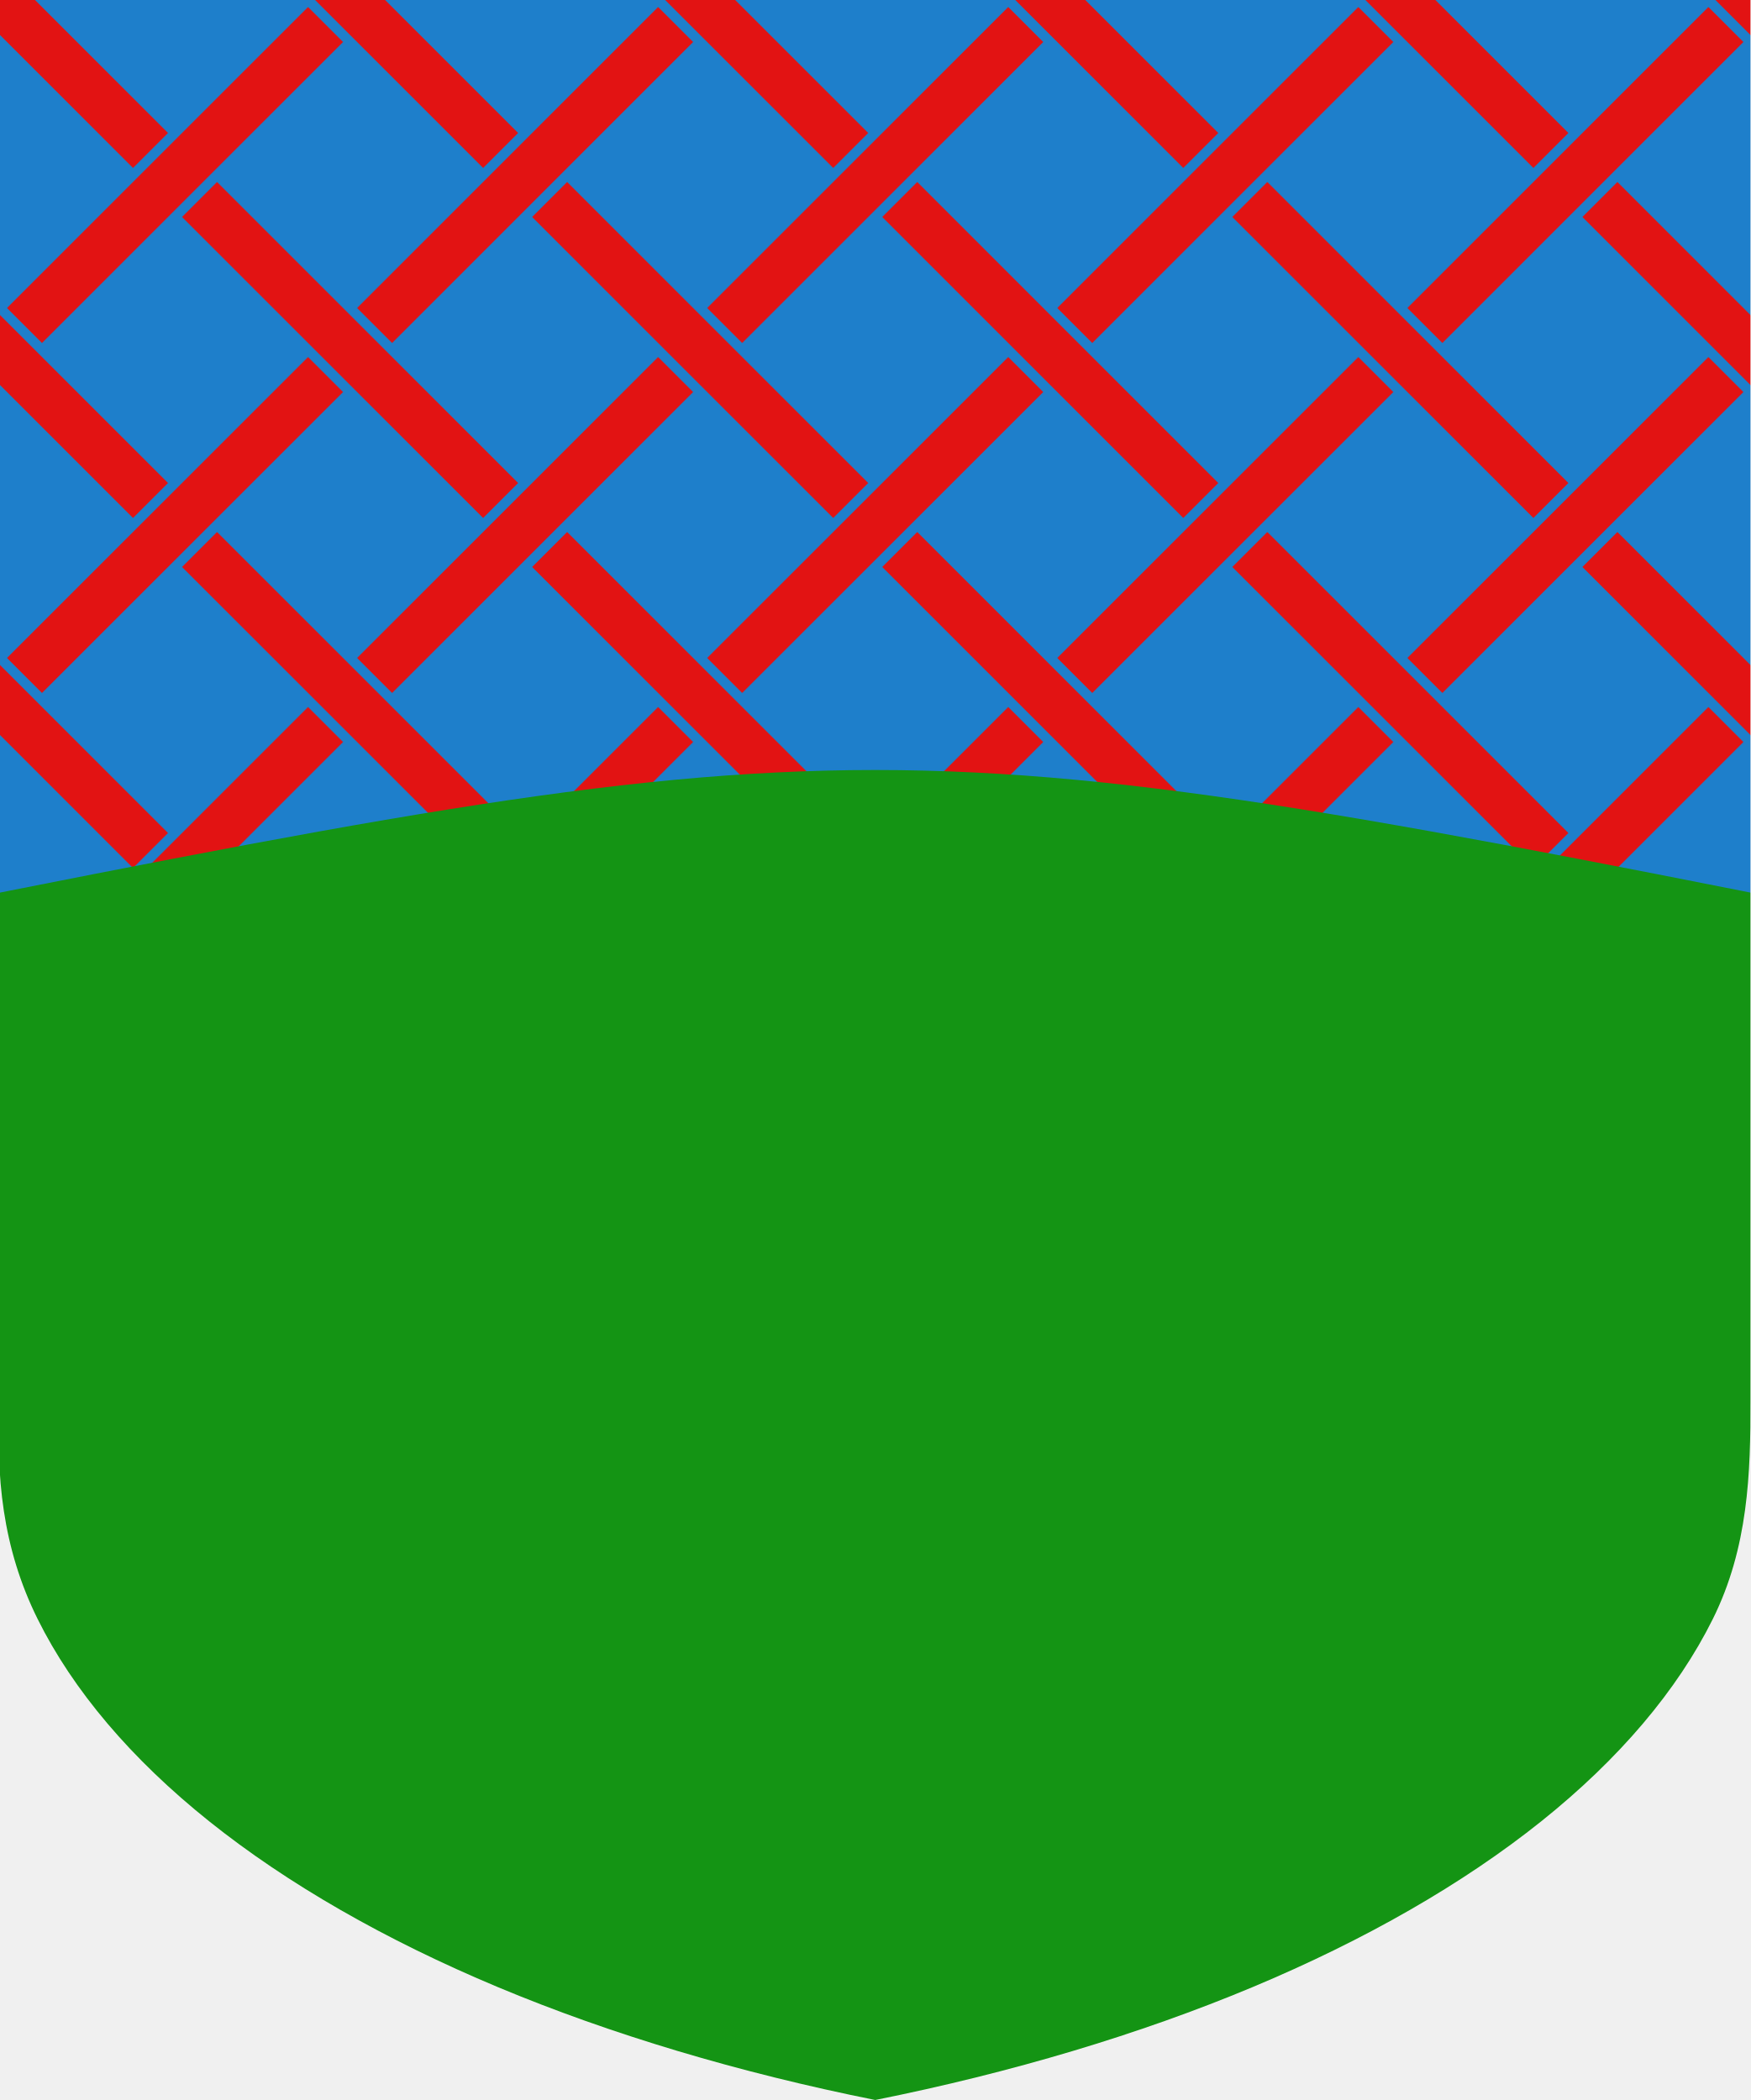
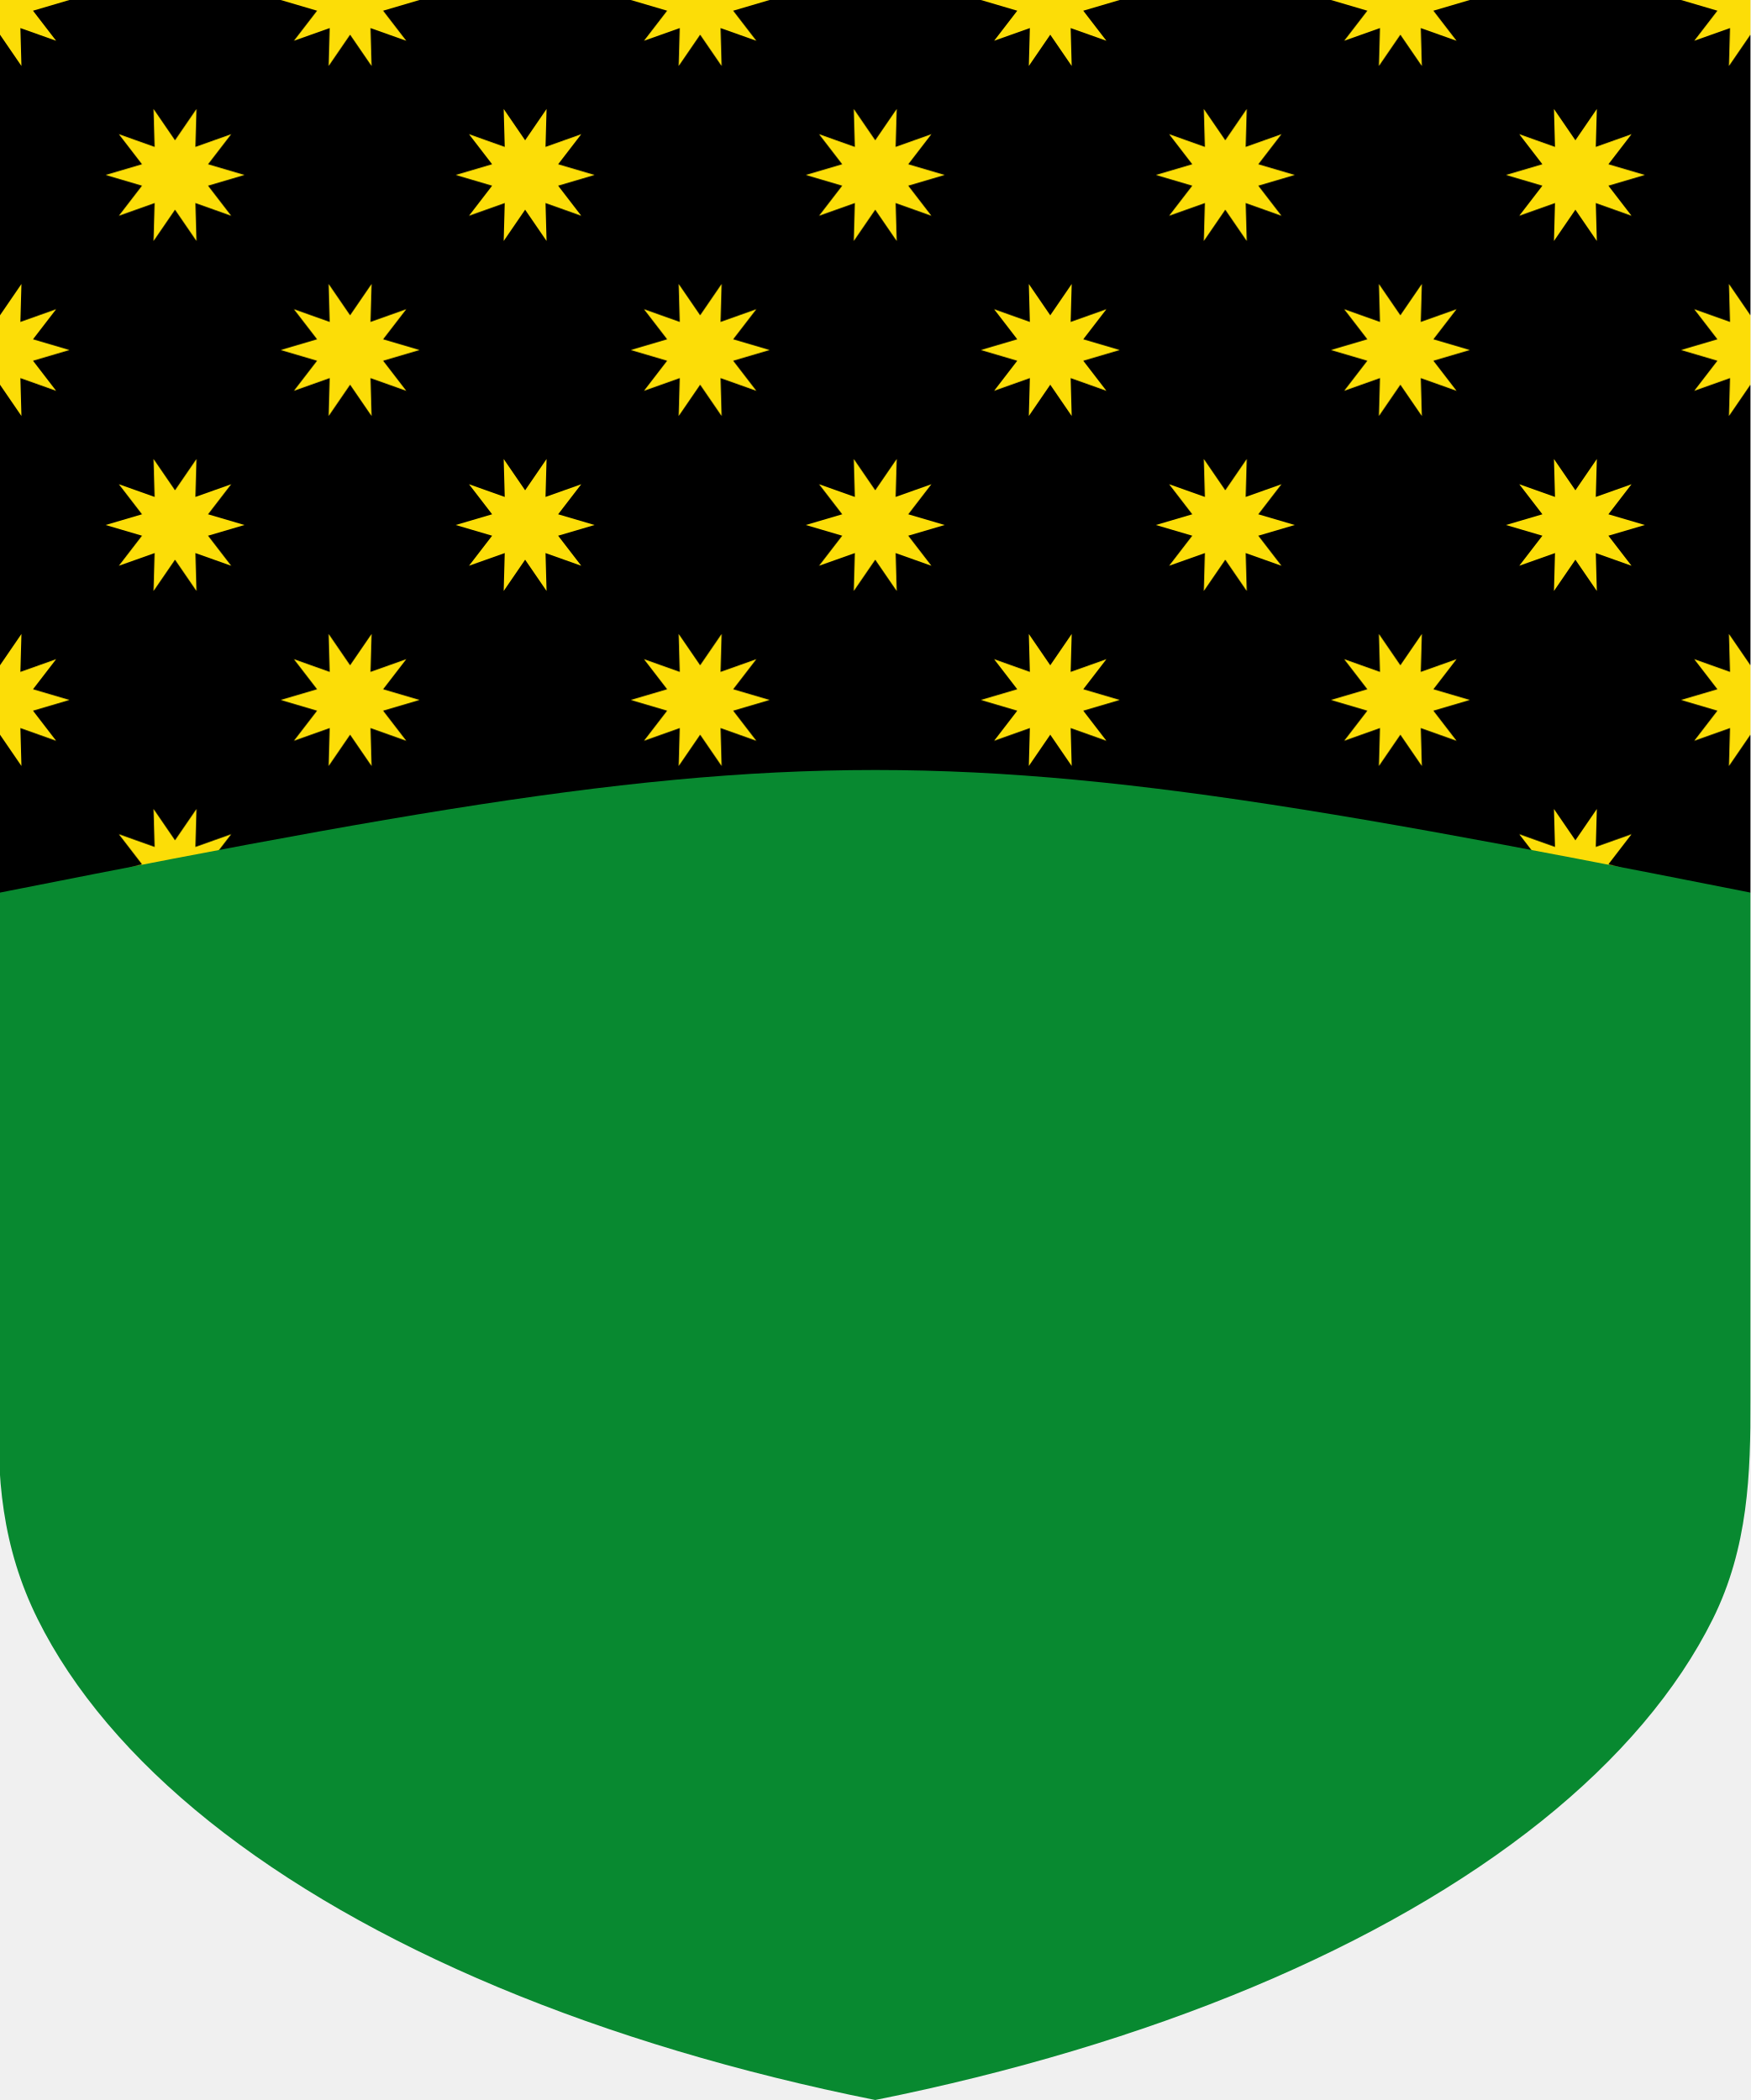
- <svg xmlns="http://www.w3.org/2000/svg" version="1.1" baseProfile="full" preserveAspectRatio="xMidYMid meet" height="600" width="500" viewBox="0,0,1000,1200 ">
+ <svg xmlns="http://www.w3.org/2000/svg" version="1.1" baseProfile="full" preserveAspectRatio="xMidYMid meet" height="1200" width="1000" viewBox="0,0,1000,1200 ">
  <defs />
  <g>
-     <g mask="url(#mask7-1)">
+     <g mask="url(#mask8-1)">
      <g>
        <g>
          <g stroke-width="4" stroke="none">
            <defs>
-               <pattern patternContentUnits="userSpaceOnUse" patternUnits="userSpaceOnUse" x="0" y="0" width="200" height="200" id="pattern6-1">
+               <pattern patternContentUnits="userSpaceOnUse" patternUnits="userSpaceOnUse" x="0" y="0" width="200" height="200" id="pattern7-1">
                <g class="treatment">
-                   <g fill="#1E7FCB">
+                   <g fill="#000000">
                    <rect x="0" y="0" width="200" height="200" />
                  </g>
                  <g stroke-width="2" stroke="none">
-                     <g fill="#E21313">
-                       <g class="treatment">
-                         <polygon points="0,20 76,96 96,76 20,0 0,0" />
-                         <polygon points="180,200 104,124 124,104 200,180 200,200" />
-                         <polygon points="4,176 176,4 196,24 24,196" />
-                         <polygon points="0,180 0,200 20,200" />
-                         <polygon points="180,0 200,0 200,20" />
+                     <g fill="#fcdd07">
+                       <g>
+                         <path d="M87.746,137.714 L88.346,116.041 L67.919,123.308 L81.143,106.127 L60.345,100 L81.143,93.873 L67.919,76.691 L88.346,83.959 L87.746,62.286 L100,80.173 L112.254,62.286 L111.654,83.959 L132.081,76.692 L118.857,93.873 L139.655,100 L118.857,106.127 L132.081,123.309 L111.654,116.041 L112.254,137.714 L100,119.827 z" />
+                         <path d="M187.746,37.714 L188.346,16.041 L167.919,23.308 L181.143,6.127 L160.345,-0 L181.143,-6.127 L167.919,-23.309 L188.346,-16.041 L187.746,-37.714 L200,-19.827 L212.254,-37.714 L211.654,-16.041 L232.081,-23.308 L218.857,-6.127 L239.655,0 L218.857,6.127 L232.081,23.309 L211.654,16.041 L212.254,37.714 L200,19.827 z" />
+                         <path d="M-12.254,37.714 L-11.654,16.041 L-32.081,23.308 L-18.857,6.127 L-39.655,-0 L-18.857,-6.127 L-32.081,-23.309 L-11.654,-16.041 L-12.254,-37.714 L0,-19.827 L12.254,-37.714 L11.654,-16.041 L32.081,-23.308 L18.857,-6.127 L39.655,0 L18.857,6.127 L32.081,23.309 L11.654,16.041 L12.254,37.714 L-0,19.827 z" />
+                         <path d="M187.746,237.714 L188.346,216.041 L167.919,223.308 L181.143,206.127 L160.345,200 L181.143,193.873 L167.919,176.691 L188.346,183.959 L187.746,162.286 L200,180.173 L212.254,162.286 L211.654,183.959 L232.081,176.692 L218.857,193.873 L239.655,200 L218.857,206.127 L232.081,223.309 L211.654,216.041 L212.254,237.714 L200,219.827 z" />
+                         <path d="M-12.254,237.714 L-11.654,216.041 L-32.081,223.308 L-18.857,206.127 L-39.655,200 L-18.857,193.873 L-32.081,176.691 L-11.654,183.959 L-12.254,162.286 L0,180.173 L12.254,162.286 L11.654,183.959 L32.081,176.692 L18.857,193.873 L39.655,200 L18.857,206.127 L32.081,223.309 L11.654,216.041 L12.254,237.714 L-0,219.827 z" />
                      </g>
                    </g>
                  </g>
                </g>
              </pattern>
            </defs>
-             <g fill="url(#pattern6-1)">
+             <g fill="url(#pattern7-1)">
              <rect x="-100" y="-100" width="1200" height="1400" />
            </g>
-             <g fill="#149414">
+             <g fill="#088930">
              <path fill-rule="evenodd" d="M-100,500m0,30c 600.000,-120.000 600.000,-120.000 1200,0 v770   h-1200.000   v-770.000  z" />
            </g>
          </g>
        </g>
      </g>
    </g>
    <defs>
-       <mask id="mask7-1">
+       <mask id="mask8-1">
        <path fill="#FFFFFF" d="m 0,0 v 800 c -2.506,43.111 1.234,84.335 21.49,125.136 20.255,40.801 53.478,79.986 98.039,115.636 44.562,35.649 100.449,67.752 164.923,94.734 64.475,26.983 137.516,48.837 215.548,64.493 78.031,-15.656 151.073,-37.511 215.548,-64.493 64.475,-26.983 120.362,-59.085 164.923,-94.734 44.562,-35.65 77.784,-74.834 98.039,-115.636 C 998.766,884.335 1000.145,841.931 1000,800 V 0 Z" />
      </mask>
    </defs>
  </g>
</svg>
